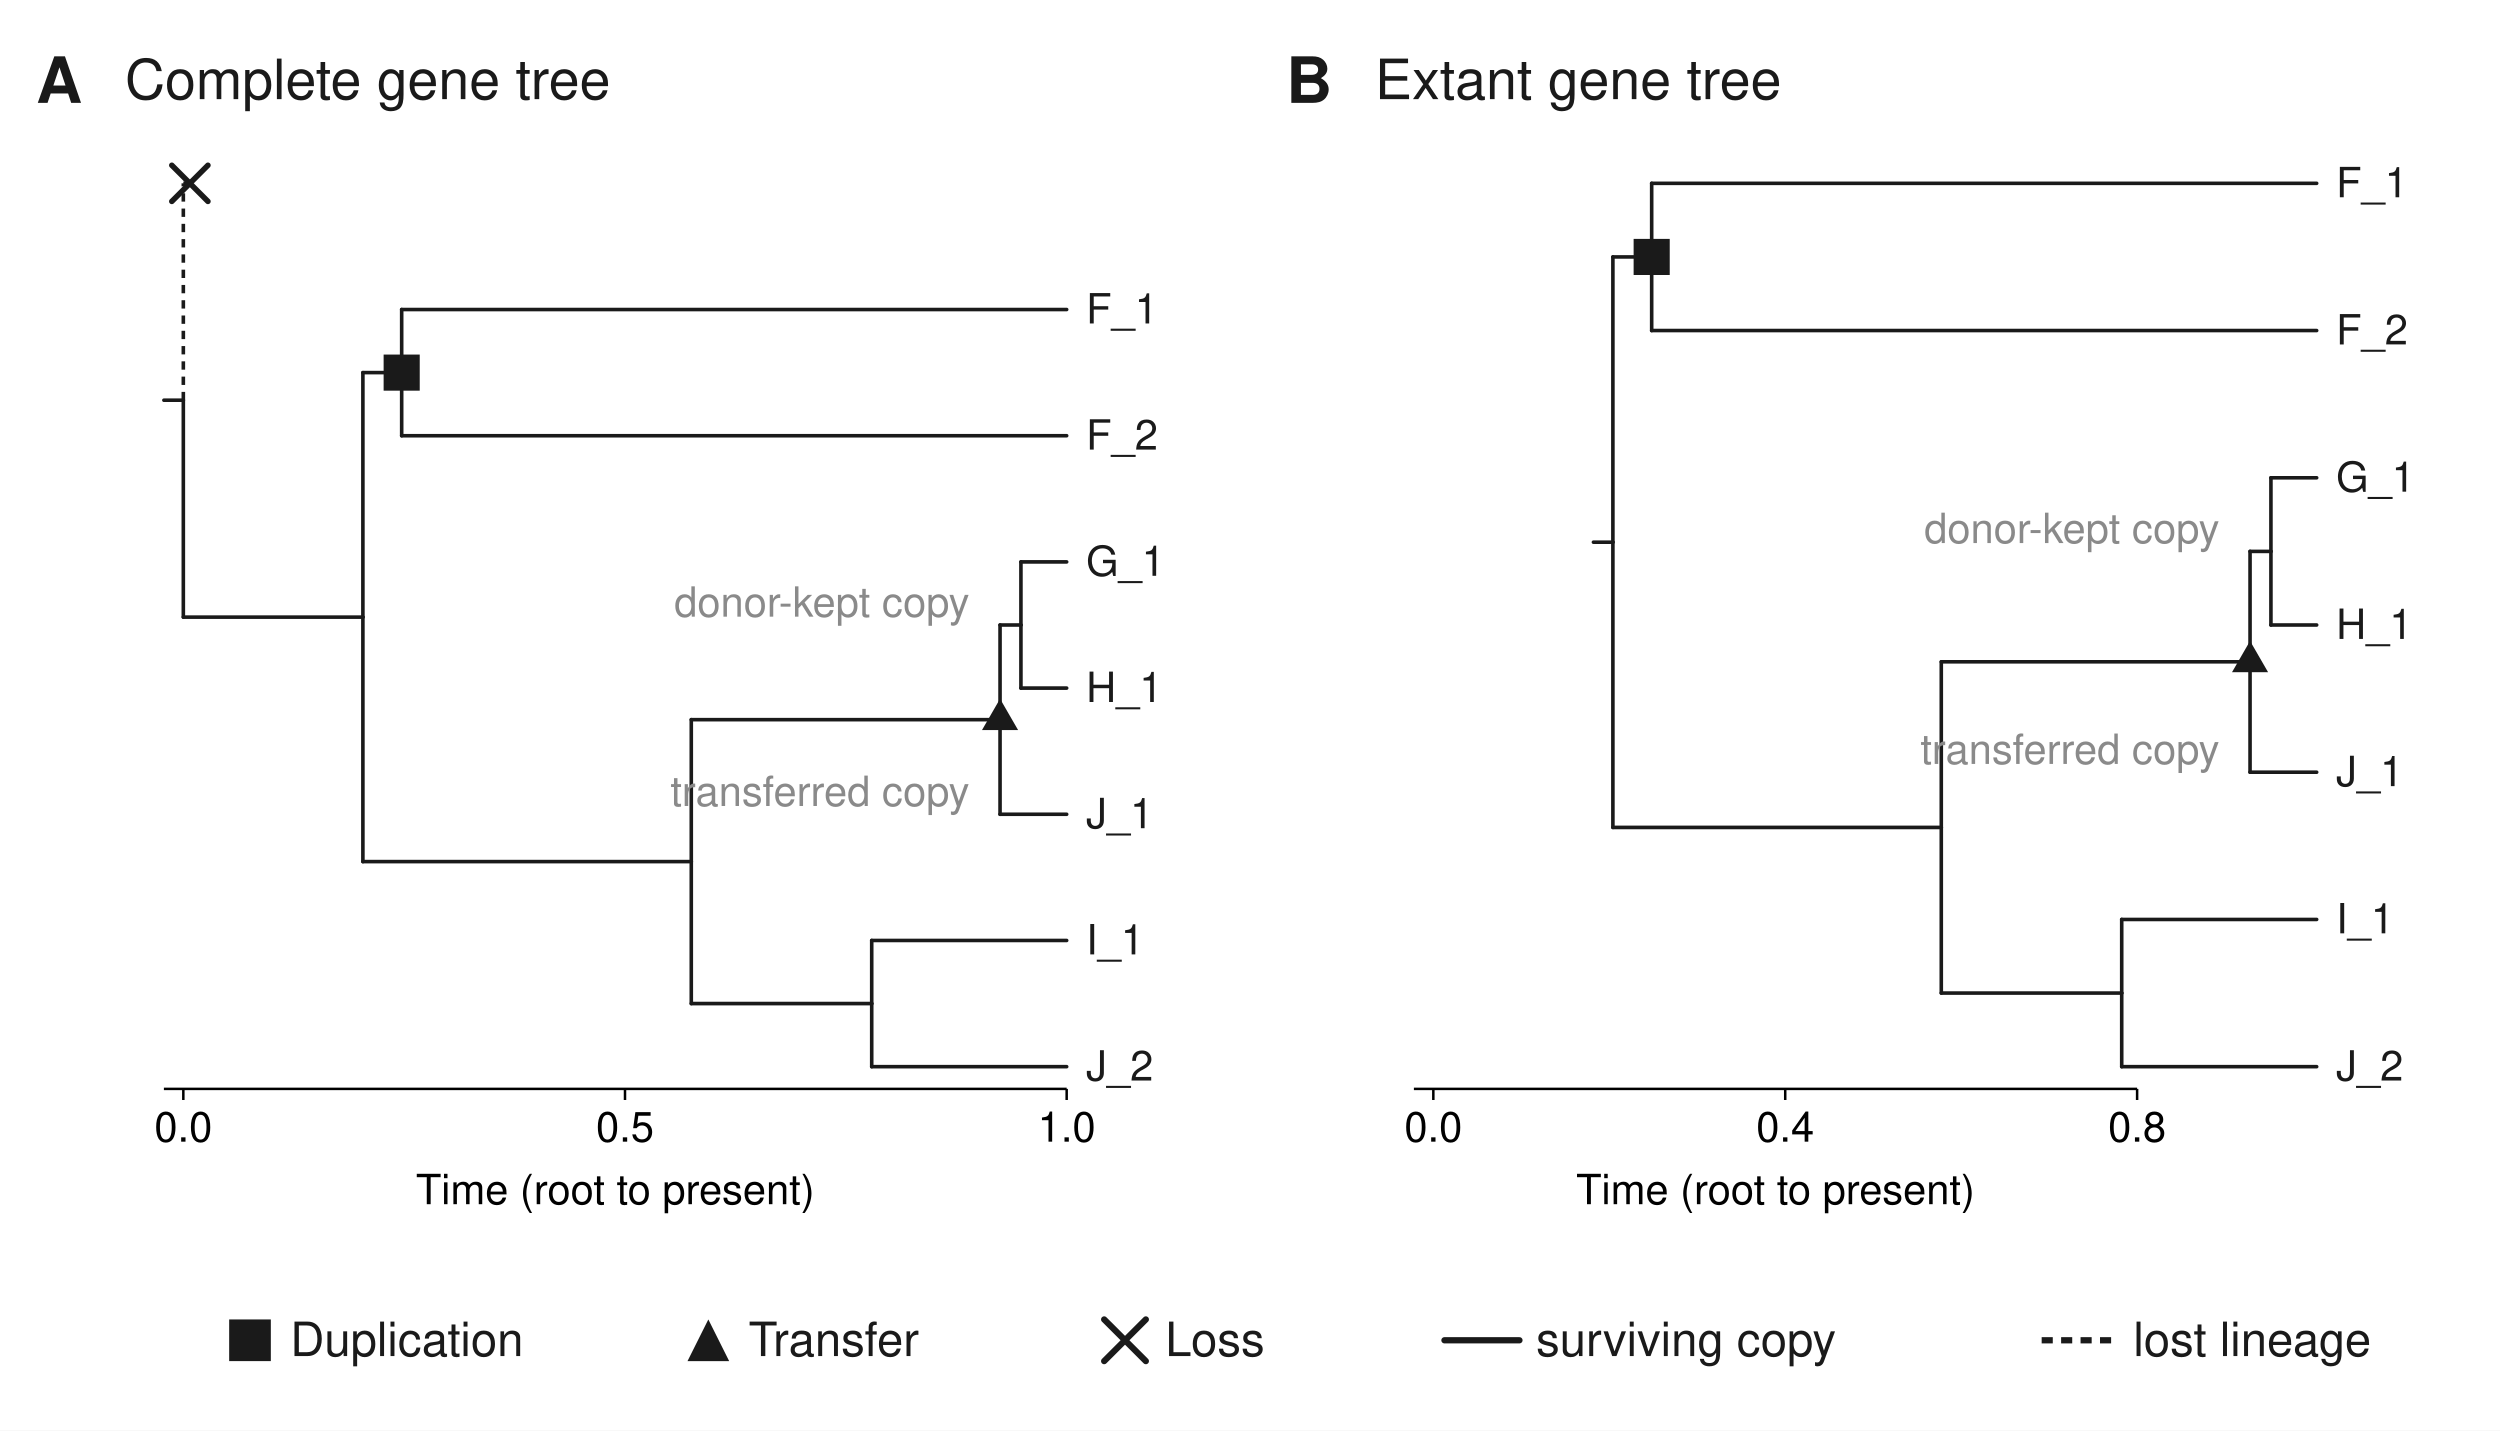
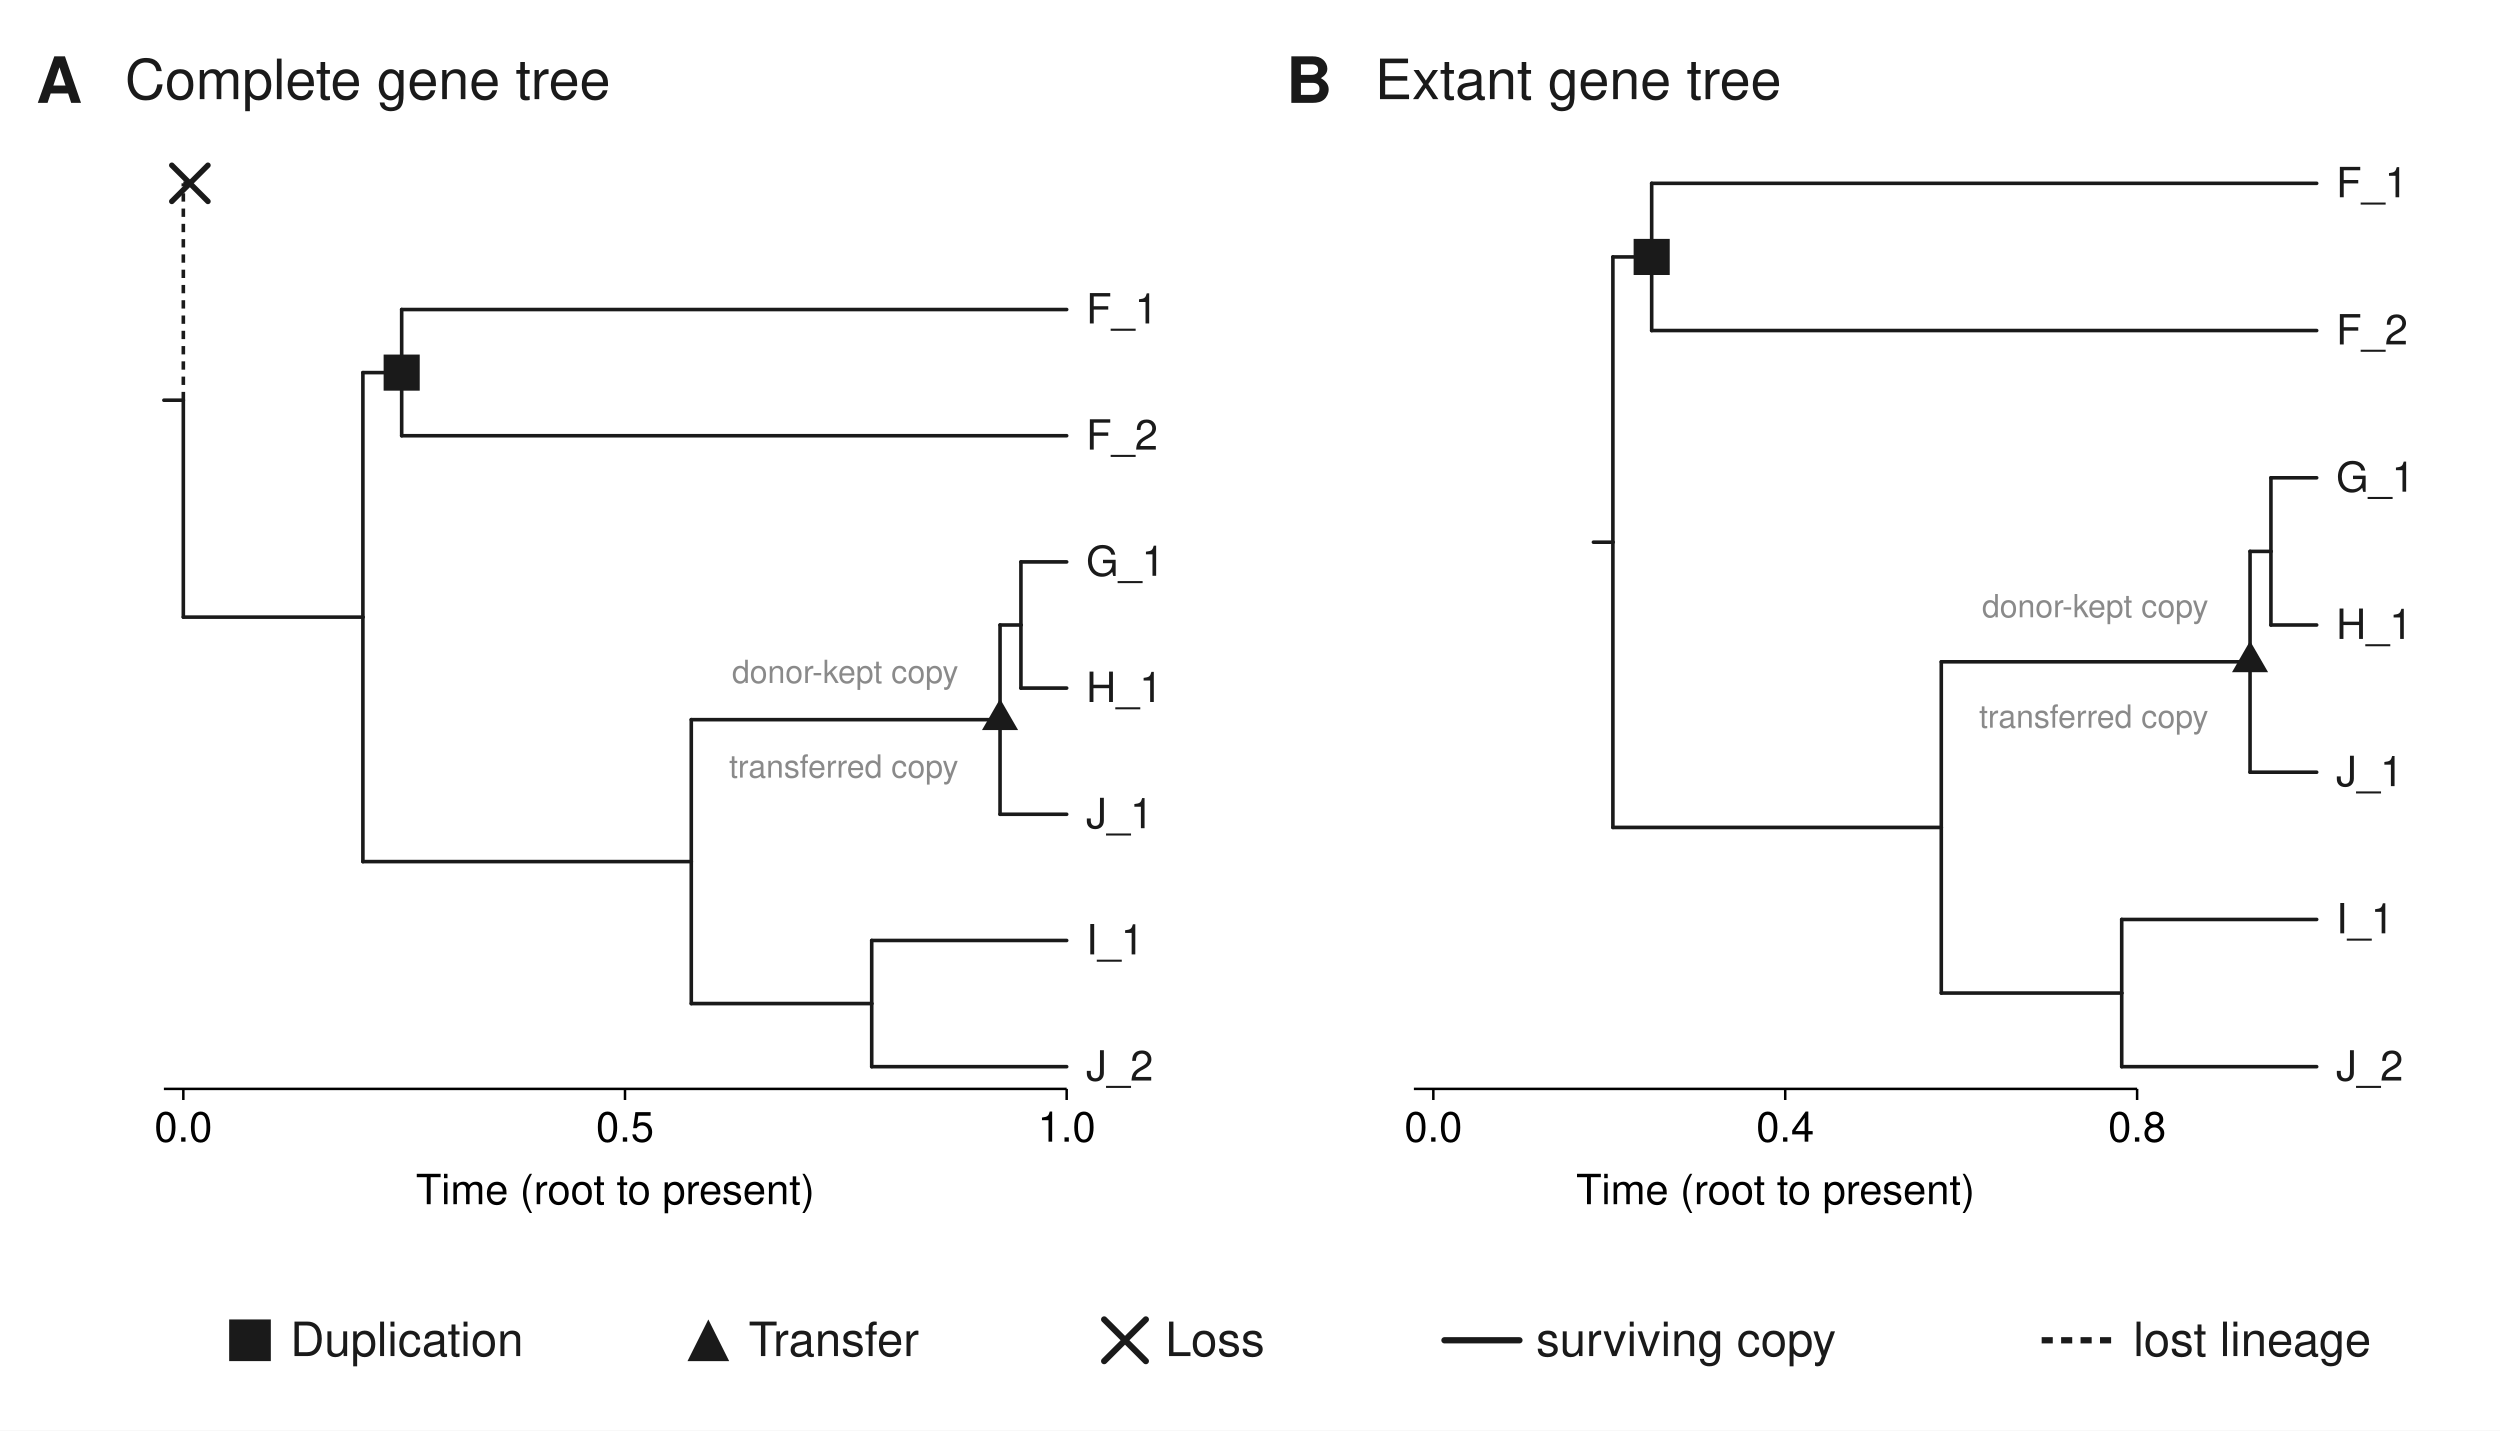
<svg xmlns="http://www.w3.org/2000/svg" width="1800" height="1030" viewBox="0 0 1800 1030">
  <rect x="0" y="0" width="1800" height="1030" fill="white" />
  <svg x="0" y="0" width="900" height="900" viewBox="-450.0 -450.0 900 900">
    <defs>
</defs>
    <rect x="-450.0" y="-450.0" width="900" height="900" fill="white" />
    <path d="M-318.0,-318.0 L-313.296,-318.0" stroke="#1a1a1a" stroke-width="2.6" stroke-dasharray="6,5" stroke-linecap="butt" />
    <path d="M-160.793,-227.143 L318.0,-227.143" stroke="#1a1a1a" stroke-width="2.6" stroke-linecap="round" />
    <path d="M-160.793,-136.286 L318.0,-136.286" stroke="#1a1a1a" stroke-width="2.6" stroke-linecap="round" />
    <path d="M-188.722,-181.714 L-160.793,-181.714" stroke="#1a1a1a" stroke-width="2.6" stroke-linecap="round" />
    <path d="M-160.793,-181.714 L-160.793,-227.143" stroke="#1a1a1a" stroke-width="2.6" stroke-linecap="round" />
    <path d="M-160.793,-181.714 L-160.793,-136.286" stroke="#1a1a1a" stroke-width="2.6" stroke-linecap="round" />
    <path d="M285.068,-45.429 L318,-45.429" stroke="#1a1a1a" stroke-width="2.6" stroke-linecap="round" />
    <path d="M285.068,45.429 L318,45.429" stroke="#1a1a1a" stroke-width="2.6" stroke-linecap="round" />
    <path d="M270.034,0.0 L285.068,0.0" stroke="#1a1a1a" stroke-width="2.6" stroke-linecap="round" />
    <path d="M285.068,0.0 L285.068,-45.429" stroke="#1a1a1a" stroke-width="2.6" stroke-linecap="round" />
    <path d="M285.068,0.0 L285.068,45.429" stroke="#1a1a1a" stroke-width="2.6" stroke-linecap="round" />
    <path d="M270.034,136.286 L318,136.286" stroke="#1a1a1a" stroke-width="2.6" stroke-linecap="round" />
    <path d="M47.726,68.143 L270.034,68.143" stroke="#1a1a1a" stroke-width="2.6" stroke-linecap="round" />
    <path d="M270.034,68.143 L270.034,0.0" stroke="#1a1a1a" stroke-width="2.6" stroke-linecap="round" />
    <path d="M270.034,68.143 L270.034,136.286" stroke="#1a1a1a" stroke-width="2.6" stroke-linecap="round" />
    <path d="M177.633,227.143 L318,227.143" stroke="#1a1a1a" stroke-width="2.6" stroke-linecap="round" />
    <path d="M177.633,318.0 L318,318.0" stroke="#1a1a1a" stroke-width="2.6" stroke-linecap="round" />
    <path d="M47.726,272.571 L177.633,272.571" stroke="#1a1a1a" stroke-width="2.6" stroke-linecap="round" />
    <path d="M177.633,272.571 L177.633,227.143" stroke="#1a1a1a" stroke-width="2.6" stroke-linecap="round" />
    <path d="M177.633,272.571 L177.633,318.0" stroke="#1a1a1a" stroke-width="2.6" stroke-linecap="round" />
    <path d="M-188.722,170.357 L47.726,170.357" stroke="#1a1a1a" stroke-width="2.6" stroke-linecap="round" />
    <path d="M47.726,170.357 L47.726,68.143" stroke="#1a1a1a" stroke-width="2.6" stroke-linecap="round" />
    <path d="M47.726,170.357 L47.726,272.571" stroke="#1a1a1a" stroke-width="2.6" stroke-linecap="round" />
    <path d="M-318.0,-5.679 L-188.722,-5.679" stroke="#1a1a1a" stroke-width="2.6" stroke-linecap="round" />
    <path d="M-188.722,-5.679 L-188.722,-181.714" stroke="#1a1a1a" stroke-width="2.6" stroke-linecap="round" />
    <path d="M-188.722,-5.679 L-188.722,170.357" stroke="#1a1a1a" stroke-width="2.6" stroke-linecap="round" />
    <path d="M-332.0,-161.839 L-318.0,-161.839" stroke="#1a1a1a" stroke-width="2.6" stroke-linecap="round" />
    <path d="M-318.0,-161.839 L-318.0,-318.0" stroke="#1a1a1a" stroke-width="2.6" stroke-dasharray="6,5" stroke-linecap="butt" />
    <path d="M-318.0,-161.839 L-318.0,-5.679" stroke="#1a1a1a" stroke-width="2.6" stroke-linecap="round" />
    <text x="-299.296" y="-318.0" font-size="30" fill="#1a1a1a" font-family="Helvetica" transform="" text-anchor="start" dominant-baseline="middle" />
    <text x="332.0" y="-227.143" font-size="30" fill="#1a1a1a" font-family="Helvetica" transform="" text-anchor="start" dominant-baseline="middle">F_1</text>
    <text x="332.0" y="-136.286" font-size="30" fill="#1a1a1a" font-family="Helvetica" transform="" text-anchor="start" dominant-baseline="middle">F_2</text>
    <text x="332" y="-45.429" font-size="30" fill="#1a1a1a" font-family="Helvetica" transform="" text-anchor="start" dominant-baseline="middle">G_1</text>
    <text x="332" y="45.429" font-size="30" fill="#1a1a1a" font-family="Helvetica" transform="" text-anchor="start" dominant-baseline="middle">H_1</text>
    <text x="332" y="136.286" font-size="30" fill="#1a1a1a" font-family="Helvetica" transform="" text-anchor="start" dominant-baseline="middle">J_1</text>
    <text x="332" y="227.143" font-size="30" fill="#1a1a1a" font-family="Helvetica" transform="" text-anchor="start" dominant-baseline="middle">I_1</text>
    <text x="332" y="318.0" font-size="30" fill="#1a1a1a" font-family="Helvetica" transform="" text-anchor="start" dominant-baseline="middle">J_2</text>
    <rect x="-173.793" y="-194.714" width="26.0" height="26.0" fill="#1a1a1a" opacity="1.0" />
    <path d="M270.034,53.132 L257.034,75.648 L283.034,75.648 Z" fill="#1a1a1a" opacity="1.0" />
-     <text x="248.034" y="-16.0" font-size="30" fill="#8a8a8a" font-weight="normal" font-family="Helvetica" text-anchor="end" dominant-baseline="middle">donor-kept copy</text>
-     <text x="248.034" y="120.286" font-size="30" fill="#8a8a8a" font-weight="normal" font-family="Helvetica" text-anchor="end" dominant-baseline="middle">transferred copy</text>
+     <text x="240.034" y="34.071" font-size="23" fill="#8a8a8a" font-weight="normal" font-family="Helvetica" text-anchor="end" dominant-baseline="middle">donor-kept copy</text>
+     <text x="240.034" y="102.214" font-size="23" fill="#8a8a8a" font-weight="normal" font-family="Helvetica" text-anchor="end" dominant-baseline="middle">transferred copy</text>
    <path d="M-326.296,-331.0 L-300.296,-305.0" stroke="#1a1a1a" stroke-width="4.0" stroke-linecap="round" />
    <path d="M-326.296,-305.0 L-300.296,-331.0" stroke="#1a1a1a" stroke-width="4.0" stroke-linecap="round" />
    <path d="M-332.0,334.0 L318,334.0" stroke="black" stroke-width="1.8" />
    <path d="M-318.0,334.0 L-318.0,342.0" stroke="black" stroke-width="1.8" />
    <text x="-318.0" y="372.0" font-size="30" text-anchor="middle" font-family="Helvetica">0.0</text>
    <path d="M-0,334.0 L-0,342.0" stroke="black" stroke-width="1.8" />
    <text x="-0" y="372.0" font-size="30" text-anchor="middle" font-family="Helvetica">0.5</text>
    <path d="M318,334.0 L318,342.0" stroke="black" stroke-width="1.8" />
    <text x="318" y="372.0" font-size="30" text-anchor="middle" font-family="Helvetica">1.0</text>
    <text x="-7" y="417.0" font-size="30" text-anchor="middle" font-family="Helvetica">Time (root to present)</text>
    <text x="-424.0" y="-392.0" font-size="46" fill="#1a1a1a" font-weight="bold" font-family="Helvetica" text-anchor="start" dominant-baseline="middle">A</text>
    <text x="-360.0" y="-392.0" font-size="40" fill="#1a1a1a" font-weight="normal" font-family="Helvetica" text-anchor="start" dominant-baseline="middle">Complete gene tree</text>
  </svg>
  <svg x="900" y="0" width="900" height="900" viewBox="-450.0 -450.0 900 900">
    <defs>
</defs>
    <rect x="-450.0" y="-450.0" width="900" height="900" fill="white" />
    <path d="M-160.793,-318.0 L318.0,-318.0" stroke="#1a1a1a" stroke-width="2.6" stroke-linecap="round" />
    <path d="M-160.793,-212.0 L318.0,-212.0" stroke="#1a1a1a" stroke-width="2.6" stroke-linecap="round" />
    <path d="M-188.722,-265.0 L-160.793,-265.0" stroke="#1a1a1a" stroke-width="2.6" stroke-linecap="round" />
    <path d="M-160.793,-265.0 L-160.793,-318.0" stroke="#1a1a1a" stroke-width="2.6" stroke-linecap="round" />
    <path d="M-160.793,-265.0 L-160.793,-212.0" stroke="#1a1a1a" stroke-width="2.6" stroke-linecap="round" />
    <path d="M285.068,-106.0 L318,-106.0" stroke="#1a1a1a" stroke-width="2.6" stroke-linecap="round" />
    <path d="M285.068,0.0 L318,0.0" stroke="#1a1a1a" stroke-width="2.6" stroke-linecap="round" />
    <path d="M270.034,-53.0 L285.068,-53.0" stroke="#1a1a1a" stroke-width="2.6" stroke-linecap="round" />
    <path d="M285.068,-53.0 L285.068,-106.0" stroke="#1a1a1a" stroke-width="2.6" stroke-linecap="round" />
    <path d="M285.068,-53.0 L285.068,0.0" stroke="#1a1a1a" stroke-width="2.6" stroke-linecap="round" />
    <path d="M270.034,106.0 L318,106.0" stroke="#1a1a1a" stroke-width="2.6" stroke-linecap="round" />
    <path d="M47.726,26.5 L270.034,26.5" stroke="#1a1a1a" stroke-width="2.6" stroke-linecap="round" />
    <path d="M270.034,26.5 L270.034,-53.0" stroke="#1a1a1a" stroke-width="2.6" stroke-linecap="round" />
    <path d="M270.034,26.5 L270.034,106.0" stroke="#1a1a1a" stroke-width="2.6" stroke-linecap="round" />
    <path d="M177.633,212.0 L318,212.0" stroke="#1a1a1a" stroke-width="2.6" stroke-linecap="round" />
    <path d="M177.633,318.0 L318,318.0" stroke="#1a1a1a" stroke-width="2.6" stroke-linecap="round" />
    <path d="M47.726,265.0 L177.633,265.0" stroke="#1a1a1a" stroke-width="2.6" stroke-linecap="round" />
    <path d="M177.633,265.0 L177.633,212.0" stroke="#1a1a1a" stroke-width="2.6" stroke-linecap="round" />
    <path d="M177.633,265.0 L177.633,318.0" stroke="#1a1a1a" stroke-width="2.6" stroke-linecap="round" />
    <path d="M-188.722,145.75 L47.726,145.75" stroke="#1a1a1a" stroke-width="2.6" stroke-linecap="round" />
    <path d="M47.726,145.75 L47.726,26.5" stroke="#1a1a1a" stroke-width="2.6" stroke-linecap="round" />
    <path d="M47.726,145.75 L47.726,265.0" stroke="#1a1a1a" stroke-width="2.6" stroke-linecap="round" />
    <path d="M-202.722,-59.625 L-188.722,-59.625" stroke="#1a1a1a" stroke-width="2.6" stroke-linecap="round" />
    <path d="M-188.722,-59.625 L-188.722,-265.0" stroke="#1a1a1a" stroke-width="2.6" stroke-linecap="round" />
    <path d="M-188.722,-59.625 L-188.722,145.75" stroke="#1a1a1a" stroke-width="2.6" stroke-linecap="round" />
    <text x="332.0" y="-318.0" font-size="30" fill="#1a1a1a" font-family="Helvetica" transform="" text-anchor="start" dominant-baseline="middle">F_1</text>
    <text x="332.0" y="-212.0" font-size="30" fill="#1a1a1a" font-family="Helvetica" transform="" text-anchor="start" dominant-baseline="middle">F_2</text>
    <text x="332" y="-106.0" font-size="30" fill="#1a1a1a" font-family="Helvetica" transform="" text-anchor="start" dominant-baseline="middle">G_1</text>
    <text x="332" y="0.0" font-size="30" fill="#1a1a1a" font-family="Helvetica" transform="" text-anchor="start" dominant-baseline="middle">H_1</text>
    <text x="332" y="106.0" font-size="30" fill="#1a1a1a" font-family="Helvetica" transform="" text-anchor="start" dominant-baseline="middle">J_1</text>
    <text x="332" y="212.0" font-size="30" fill="#1a1a1a" font-family="Helvetica" transform="" text-anchor="start" dominant-baseline="middle">I_1</text>
    <text x="332" y="318.0" font-size="30" fill="#1a1a1a" font-family="Helvetica" transform="" text-anchor="start" dominant-baseline="middle">J_2</text>
    <rect x="-173.793" y="-278.0" width="26.0" height="26.0" fill="#1a1a1a" opacity="1.0" />
    <path d="M270.034,11.489 L257.034,34.006 L283.034,34.006 Z" fill="#1a1a1a" opacity="1.0" />
-     <text x="248.034" y="-69.0" font-size="30" fill="#8a8a8a" font-weight="normal" font-family="Helvetica" text-anchor="end" dominant-baseline="middle">donor-kept copy</text>
-     <text x="248.034" y="90.0" font-size="30" fill="#8a8a8a" font-weight="normal" font-family="Helvetica" text-anchor="end" dominant-baseline="middle">transferred copy</text>
+     <text x="240.034" y="-13.25" font-size="23" fill="#8a8a8a" font-weight="normal" font-family="Helvetica" text-anchor="end" dominant-baseline="middle">donor-kept copy</text>
+     <text x="240.034" y="66.25" font-size="23" fill="#8a8a8a" font-weight="normal" font-family="Helvetica" text-anchor="end" dominant-baseline="middle">transferred copy</text>
    <path d="M-332.0,334.0 L188.722,334.0" stroke="black" stroke-width="1.8" />
    <path d="M-318.0,334.0 L-318.0,342.0" stroke="black" stroke-width="1.8" />
    <text x="-318.0" y="372.0" font-size="30" text-anchor="middle" font-family="Helvetica">0.0</text>
    <path d="M-64.639,334.0 L-64.639,342.0" stroke="black" stroke-width="1.8" />
    <text x="-64.639" y="372.0" font-size="30" text-anchor="middle" font-family="Helvetica">0.4</text>
    <path d="M188.722,334.0 L188.722,342.0" stroke="black" stroke-width="1.8" />
    <text x="188.722" y="372.0" font-size="30" text-anchor="middle" font-family="Helvetica">0.8</text>
    <text x="-71.639" y="417.0" font-size="30" text-anchor="middle" font-family="Helvetica">Time (root to present)</text>
    <text x="-424.0" y="-392.0" font-size="46" fill="#1a1a1a" font-weight="bold" font-family="Helvetica" text-anchor="start" dominant-baseline="middle">B</text>
    <text x="-360.0" y="-392.0" font-size="40" fill="#1a1a1a" font-weight="normal" font-family="Helvetica" text-anchor="start" dominant-baseline="middle">Extant gene tree</text>
  </svg>
  <rect x="165.0" y="950.0" width="30" height="30" fill="#1a1a1a" />
  <text x="209.0" y="965.0" font-size="34" font-family="Helvetica" text-anchor="start" dominant-baseline="middle" fill="#1a1a1a">Duplication</text>
  <polygon points="510.0,950.0 525.0,980.0 495.0,980.0" fill="#1a1a1a" />
  <text x="539.0" y="965.0" font-size="34" font-family="Helvetica" text-anchor="start" dominant-baseline="middle" fill="#1a1a1a">Transfer</text>
  <line x1="795.0" y1="950.0" x2="825.0" y2="980.0" stroke="#1a1a1a" stroke-width="4.5" stroke-linecap="round" />
  <line x1="795.0" y1="980.0" x2="825.0" y2="950.0" stroke="#1a1a1a" stroke-width="4.5" stroke-linecap="round" />
  <text x="839.0" y="965.0" font-size="34" font-family="Helvetica" text-anchor="start" dominant-baseline="middle" fill="#1a1a1a">Loss</text>
  <line x1="1040.0" y1="965.0" x2="1094.0" y2="965.0" stroke="#1a1a1a" stroke-width="4.5" stroke-linecap="round" />
  <text x="1106.0" y="965.0" font-size="34" font-family="Helvetica" text-anchor="start" dominant-baseline="middle" fill="#1a1a1a">surviving copy</text>
  <line x1="1470.0" y1="965.0" x2="1524.0" y2="965.0" stroke="#1a1a1a" stroke-width="4.5" stroke-dasharray="8,6" stroke-linecap="butt" />
  <text x="1536.0" y="965.0" font-size="34" font-family="Helvetica" text-anchor="start" dominant-baseline="middle" fill="#1a1a1a">lost lineage</text>
</svg>
